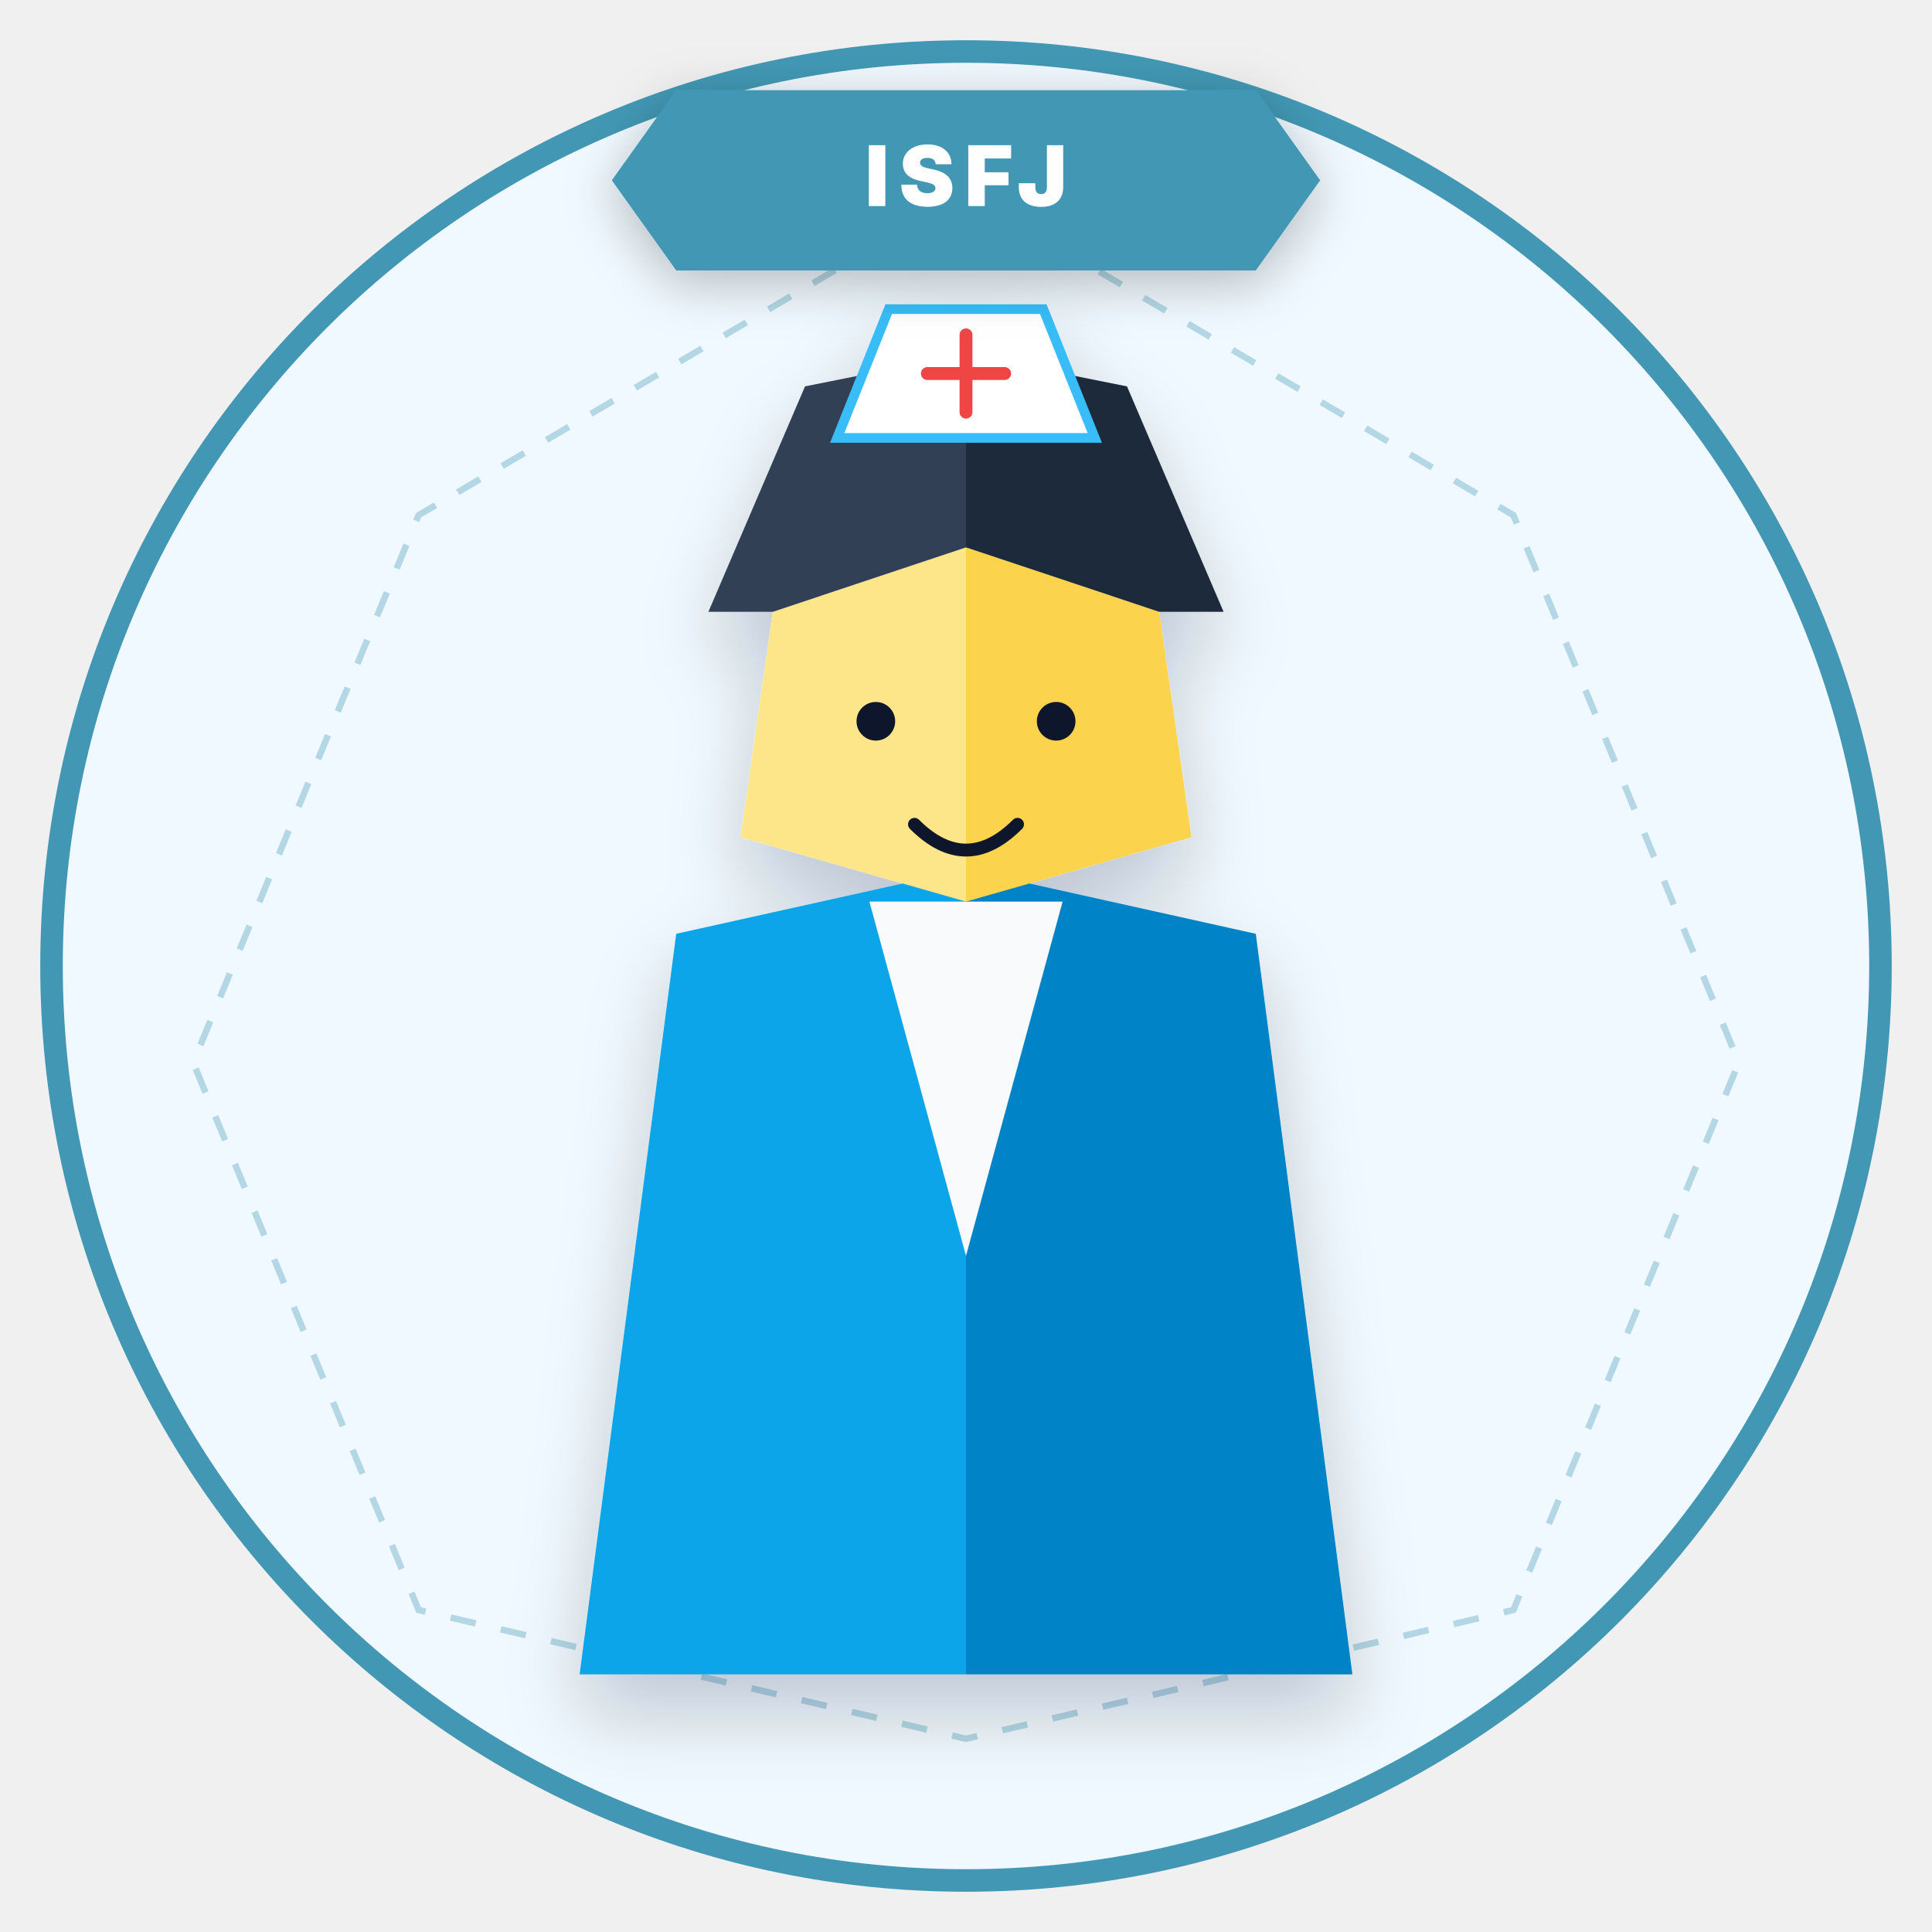
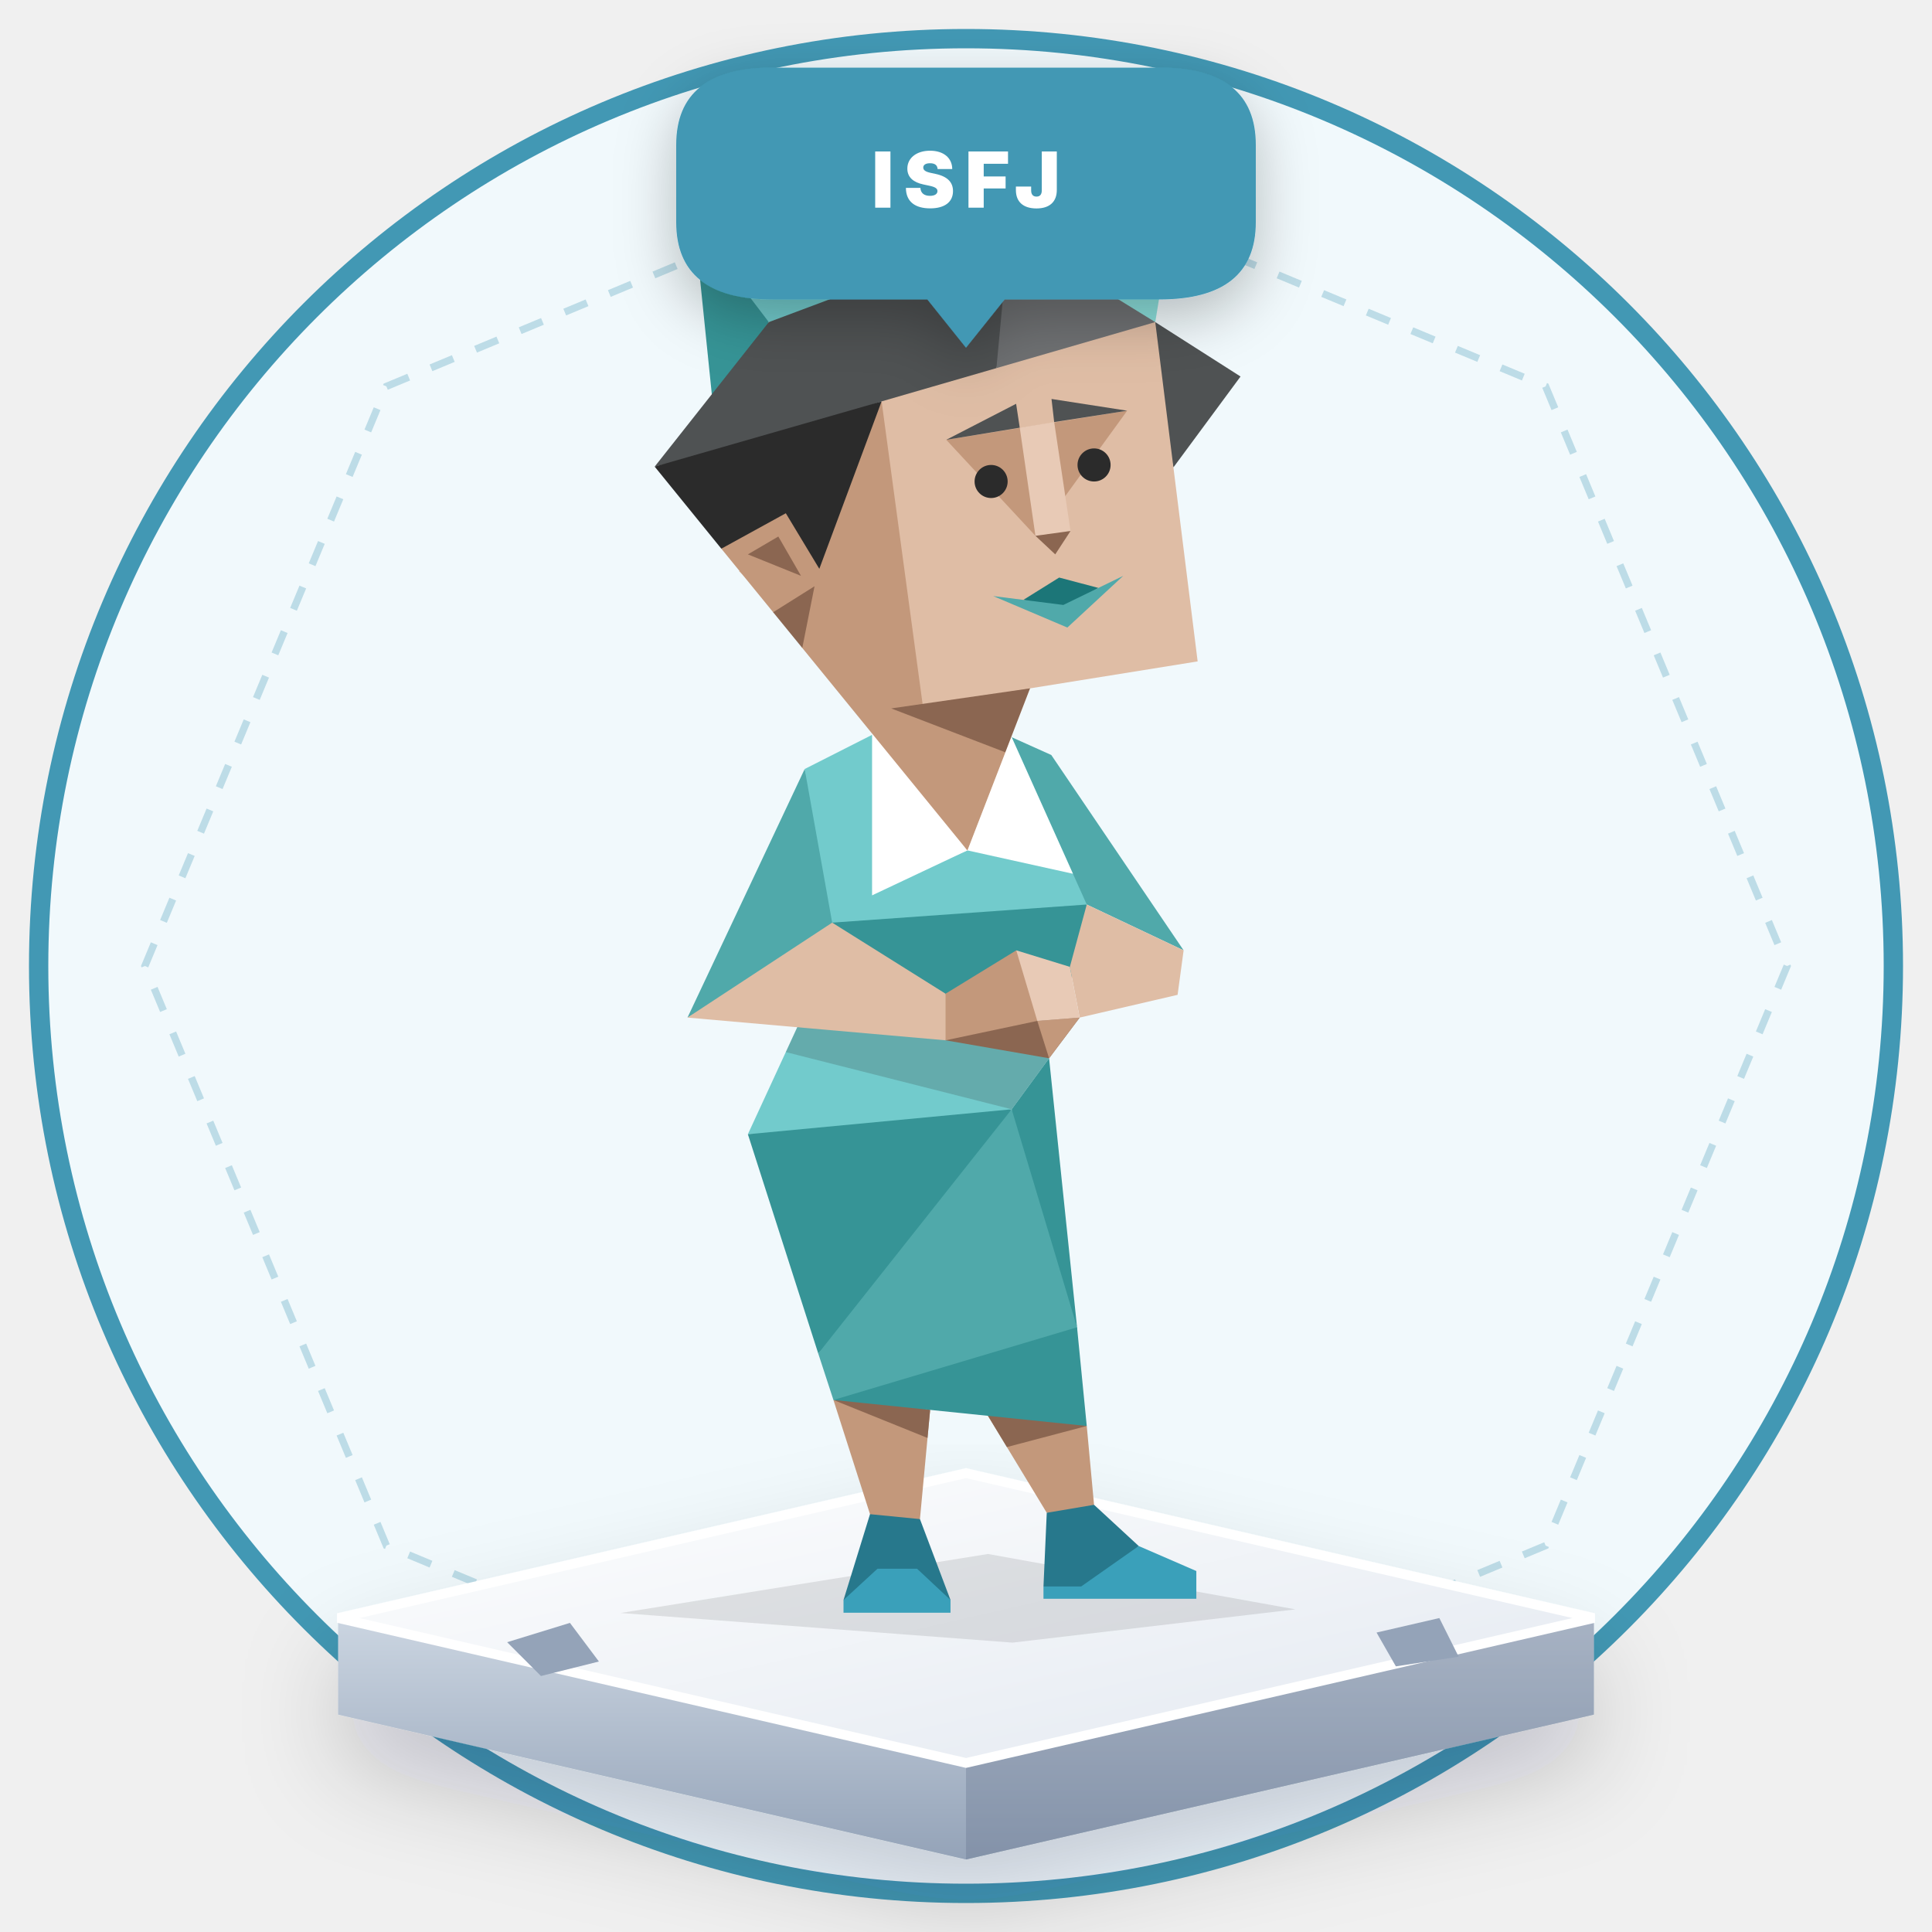
- <svg xmlns="http://www.w3.org/2000/svg" viewBox="0 0 300 300" width="100%" height="100%">
+ <svg xmlns="http://www.w3.org/2000/svg" viewBox="0 0 400 400" width="100%" height="100%">
  <defs>
-     <filter id="facetShadow_isfj" x="-20%" y="-20%" width="140%" height="140%">
-       <feDropShadow dx="0" dy="6" stdDeviation="6" flood-color="#0f172a" flood-opacity="0.2" />
+     <style>
+       .cls-1,.cls-10,.cls-11,.cls-12,.cls-13,.cls-14,.cls-15,.cls-16,.cls-17,.cls-18,.cls-2,.cls-3,.cls-4,.cls-5,.cls-6,.cls-7,.cls-8,.cls-9{fill-rule:evenodd;}.cls-1{opacity:0.1;}.cls-2{fill:#c3987b;}.cls-3{fill:#27788c;}.cls-4{fill:#8b6651;}.cls-5{fill:#50a9aa;}.cls-6{fill:#72cbcc;}.cls-7{fill:#369496;}.cls-15,.cls-8{fill:#2b2b2b;}.cls-8{opacity:0.2;}.cls-9{fill:#dfbda5;}.cls-10{fill:#fff;}.cls-11{fill:#4f5253;}.cls-12{fill:#8ce0dc;}.cls-13{fill:#318fa6;}.cls-14{fill:#e8cab6;}.cls-16{fill:#6f7173;}.cls-17{fill:#1c7678;}.cls-18{fill:#3aa0ba;}
+     </style>
+     <linearGradient id="pedestalTop_isfj" x1="0" y1="0" x2="1" y2="1">
+       <stop offset="0%" stop-color="#ffffff" />
+       <stop offset="100%" stop-color="#e2e8f0" />
+     </linearGradient>
+     <linearGradient id="pedestalSide_isfj" x1="0" y1="0" x2="0" y2="1">
+       <stop offset="0%" stop-color="#cbd5e1" />
+       <stop offset="100%" stop-color="#94a3b8" />
+     </linearGradient>
+     <filter id="shadow_isfj" x="-20%" y="-20%" width="140%" height="140%">
+       <feDropShadow dx="0" dy="10" stdDeviation="10" flood-color="#0f172a" flood-opacity="0.18" />
    </filter>
  </defs>
-   <circle cx="150" cy="150" r="142" fill="#f0f9ff" stroke="#4298b4" stroke-width="3.5" />
-   <polygon points="150,30 235,80 270,165 235,250 150,270 65,250 30,165 65,80" fill="none" stroke="#4298b4" stroke-width="1" stroke-dasharray="4,4" opacity="0.35" />
-   <g filter="url(#facetShadow_isfj)">
-     <polygon points="105,145 150,135 150,260 90,260" fill="#0ea5e9" />
-     <polygon points="150,135 195,145 210,260 150,260" fill="#0284c7" />
-     <polygon points="135,140 165,140 150,195" fill="#f8fafc" />
-     <polygon points="120,95 150,85 150,140 115,130" fill="#fde68a" />
-     <polygon points="150,85 180,95 185,130 150,140" fill="#fcd34d" />
-     <polygon points="110,95 125,60 150,55 150,85 120,95" fill="#334155" />
-     <polygon points="150,55 175,60 190,95 180,95 150,85" fill="#1e293b" />
-     <polygon points="130,68 170,68 162,48 138,48" fill="#ffffff" stroke="#38bdf8" stroke-width="1.5" />
-     <line x1="150" y1="52" x2="150" y2="64" stroke="#ef4444" stroke-width="2" stroke-linecap="round" />
-     <line x1="144" y1="58" x2="156" y2="58" stroke="#ef4444" stroke-width="2" stroke-linecap="round" />
-     <circle cx="136" cy="112" r="3" fill="#0f172a" />
-     <circle cx="164" cy="112" r="3" fill="#0f172a" />
-     <path d="M142 128 Q150 136 158 128" fill="none" stroke="#0f172a" stroke-width="2" stroke-linecap="round" />
+   <circle cx="200" cy="200" r="192" fill="#f1f9fc" stroke="#4298b4" stroke-width="4" />
+   <polygon points="200,30 320,80 370,200 320,320 200,370 80,320 30,200 80,80" fill="none" stroke="#4298b4" stroke-width="1.5" stroke-dasharray="5,5" opacity="0.3" />
+   <g filter="url(#shadow_isfj)">
+     <polygon points="70,335 200,365 330,335 330,355 200,385 70,355" fill="url(#pedestalSide_isfj)" />
+     <polygon points="200,365 330,335 330,355 200,385" fill="#64748b" opacity="0.35" />
+     <polygon points="200,305 330,335 200,365 70,335" fill="url(#pedestalTop_isfj)" stroke="#ffffff" stroke-width="2" />
+     <polygon points="105,340 118,336 124,344 112,347" fill="#94a3b8" />
+     <polygon points="285,338 298,335 302,343 289,345" fill="#94a3b8" />
+   </g>
+   <g transform="translate(40, 20) scale(0.8)">
+     <polygon class="cls-1" points="110.6 392.44 205.69 377.17 285.24 391.5 212.06 400.11 110.6 392.44" />
+     <polygon class="cls-2" points="205.65 341.36 220.9 366.51 229.25 368.12 233.14 364.44 231.25 344.04 205.65 341.36" />
+     <polygon class="cls-2" points="190.72 339.88 188.08 368.14 177.52 371.63 175.16 366.87 165.69 337.31 190.72 339.88" />
+     <polygon class="cls-3" points="233.14 364.44 244.7 375.11 233.58 387.46 220.05 385.58 220.9 366.51 233.14 364.44" />
+     <polygon class="cls-3" points="188.08 368.14 195.99 389.08 182.08 391.16 168.3 389.08 175.16 366.87 188.08 368.14" />
+     <polygon class="cls-4" points="231.25 344.04 210.59 349.5 205.65 341.36 218.45 340.14 231.25 344.04" />
+     <polygon class="cls-4" points="165.69 337.31 190.04 347.14 190.72 339.88 178.74 337.31 165.69 337.31" />
+     <polygon class="cls-5" points="158.25 174.02 127.92 238.35 153.26 224.13 169.93 215.96 158.25 174.02" />
+     <polygon class="cls-5" points="211.82 165.79 222.07 170.39 256.32 220.95 231.25 209.09 211.82 196.63 211.82 165.79" />
+     <polygon class="cls-6" points="211.82 165.79 200.35 195.08 184.22 201.98 200.7 189.61 179.24 163.38 158.25 174.02 165.37 213.78 156.33 240.85 143.55 268.54 175.69 268.54 211.82 262.08 221.5 248.88 231.25 209.09 211.82 165.79" />
+     <polygon class="cls-7" points="165.37 213.78 156.33 240.85 187.4 240.7 221.22 246.13 230.55 218.75 231.25 209.09 165.37 213.78" />
+     <polygon class="cls-7" points="211.82 262.08 193.12 295.85 161.76 325.29 143.55 268.54 211.82 262.08" />
+     <polygon class="cls-5" points="211.82 262.08 219.9 275.63 228.74 318.5 228.74 340.14 165.69 337.31 161.76 325.29 211.82 262.08" />
+     <polygon class="cls-7" points="165.69 337.31 228.74 318.5 231.25 344.04 165.69 337.31" />
+     <polygon class="cls-8" points="153.37 247.28 156.33 240.85 196.51 240.7 221.5 248.88 211.82 262.08 153.37 247.28" />
+     <polygon class="cls-7" points="211.82 262.08 228.74 318.5 221.5 248.88 211.82 262.08" />
+     <polygon class="cls-9" points="165.37 213.78 194.71 232.17 196.51 237.84 194.71 244.23 127.92 238.35 165.37 213.78" />
+     <polygon class="cls-4" points="229.42 238.35 221.5 248.88 194.71 244.23 216.56 235.59 229.42 238.35" />
+     <polygon class="cls-10" points="211.82 165.79 175.69 164.93 175.69 206.72 200.35 195.08 227.68 201.13 211.82 165.79" />
+     <polygon class="cls-11" points="248.98 58.36 271.05 72.44 253.68 95.96 248.98 77.16 248.98 58.36" />
+     <polygon class="cls-6" points="148.97 58.36 140.25 51.67 129.72 33.07 203.7 0.11 210.17 19.77 211.17 35.06 178.4 52.67 148.97 58.36" />
+     <polygon class="cls-12" points="203.7 0.11 255 21.5 248.98 58.36 227.05 49.09 211.17 35.06 203.7 0.11" />
+     <polygon class="cls-7" points="129.72 33.07 134.23 77.16 144.44 68.39 148.97 58.36 129.72 33.07" />
+     <polygon class="cls-3" points="205.22 7.2 202.26 8.41 203.86 16.87 196.76 19.71 197.83 25.32 205.2 22.53 206.88 30.27 209.92 29.24 210.17 19.77 205.22 7.2" />
+     <polygon class="cls-13" points="205.22 7.2 208.71 8.92 210.39 16.14 217.61 19.6 217.51 24.64 211.6 22 213.24 30.3 209.92 29.24 205.22 7.2" />
+     <polygon class="cls-9" points="248.98 58.36 259.95 146.17 216.56 153.15 200.35 195.08 165.59 146.25 141.24 122.82 157.92 113.64 162.21 118.47 178.16 78.88 192.48 70.27 210.17 62.41 248.98 58.36" />
+     <polygon class="cls-2" points="178.16 78.88 188.91 158.26 216.56 153.15 207.87 161.42 210.17 169.69 200.35 195.08 157.63 142.69 154.55 135.88 150.09 133.44 136.68 117 153.37 102.88 161.04 120.21 166.72 103.88 178.16 78.88" />
+     <polygon class="cls-2" points="241.71 81.29 225.7 103.37 217.97 113.67 194.89 88.82 241.71 81.29" />
+     <polygon class="cls-14" points="213.91 85.69 217.97 113.67 227.05 112.42 222.82 84.23 213.91 85.69" />
+     <polygon class="cls-4" points="227.05 112.42 223.1 118.47 217.97 113.67 227.05 112.42" />
+     <polygon class="cls-4" points="216.56 153.15 210.17 169.69 180.64 158.34 216.56 153.15" />
+     <polygon class="cls-4" points="160.8 126.72 157.63 142.69 150.09 133.45 160.8 126.72" />
+     <polygon class="cls-4" points="157.3 124.03 151.43 113.85 143.55 118.47 157.3 124.03" />
+     <polygon class="cls-11" points="207.87 70.27 213.01 52.67 211.17 35.06 148.97 58.36 119.43 95.76 149.3 88.82 178.16 78.88 191.06 75.14 207.87 70.27" />
+     <polygon class="cls-15" points="178.16 78.88 162.04 122.21 153.37 107.83 136.68 117 119.43 95.76 178.16 78.88" />
+     <polygon class="cls-16" points="211.17 35.06 248.98 58.36 207.87 70.27 211.17 35.06" />
+     <polygon class="cls-11" points="213.91 85.69 212.97 79.5 194.89 88.82 213.91 85.69" />
+     <polygon class="cls-11" points="222.82 84.23 241.71 81.29 222.13 78.25 222.82 84.23" />
+     <polygon class="cls-17" points="214.84 130.25 224.11 124.47 234.25 127.15 225.19 132.56 214.84 130.25" />
+     <polygon class="cls-18" points="187.34 380.99 177.09 380.99 168.3 389.08 168.3 392.38 195.99 392.38 195.99 389.08 187.34 380.99" />
+     <polygon class="cls-9" points="231.25 209.09 226.88 225.22 229.42 238.35 254.76 232.46 256.32 220.95 231.25 209.09" />
+     <polygon class="cls-2" points="229.42 238.35 221.5 248.88 218.45 239.21 229.42 238.35" />
+     <polygon class="cls-2" points="194.71 232.17 213.01 220.95 217.97 227.88 218.45 239.21 194.71 244.23 194.71 232.17" />
+     <polygon class="cls-14" points="213.01 220.95 226.88 225.22 229.42 238.35 218.45 239.21 213.01 220.95" />
+     <polygon class="cls-18" points="244.7 375.11 229.8 385.58 220.05 385.58 220.05 388.76 259.61 388.76 259.61 381.58 244.7 375.11" />
+     <polygon class="cls-5" points="207.04 129.26 226.23 137.41 240.69 124.03 225.19 131.56 207.04 129.26" />
+     <path class="cls-15" d="M210.78,99.6a4.28,4.28,0,1,1-4.28-4.27A4.28,4.28,0,0,1,210.78,99.6Z" />
+     <path class="cls-15" d="M237.42,95.33a4.28,4.28,0,1,1-4.27-4.28A4.27,4.27,0,0,1,237.42,95.33Z" />
  </g>
  <g transform="translate(0, -2)">
-     <polygon points="105,16 195,16 205,30 195,44 105,44 95,30" fill="#4298b4" filter="drop-shadow(0 2px 4px rgba(0,0,0,0.25))" />
-     <text x="150" y="34" font-family="'Plus Jakarta Sans', -apple-system, sans-serif" font-weight="900" font-size="13" fill="#ffffff" text-anchor="middle" letter-spacing="1.5">ISFJ</text>
+     <path d="M140 32 Q140 16 160 16 L240 16 Q260 16 260 32 L260 48 Q260 64 240 64 L208 64 L200 74 L192 64 L160 64 Q140 64 140 48 Z" fill="#4298b4" filter="drop-shadow(0 4px 6px rgba(0,0,0,0.25))" />
+     <text x="200" y="45" font-family="'Plus Jakarta Sans', -apple-system, sans-serif" font-weight="900" font-size="16" fill="#ffffff" text-anchor="middle" letter-spacing="2">ISFJ</text>
  </g>
</svg>
